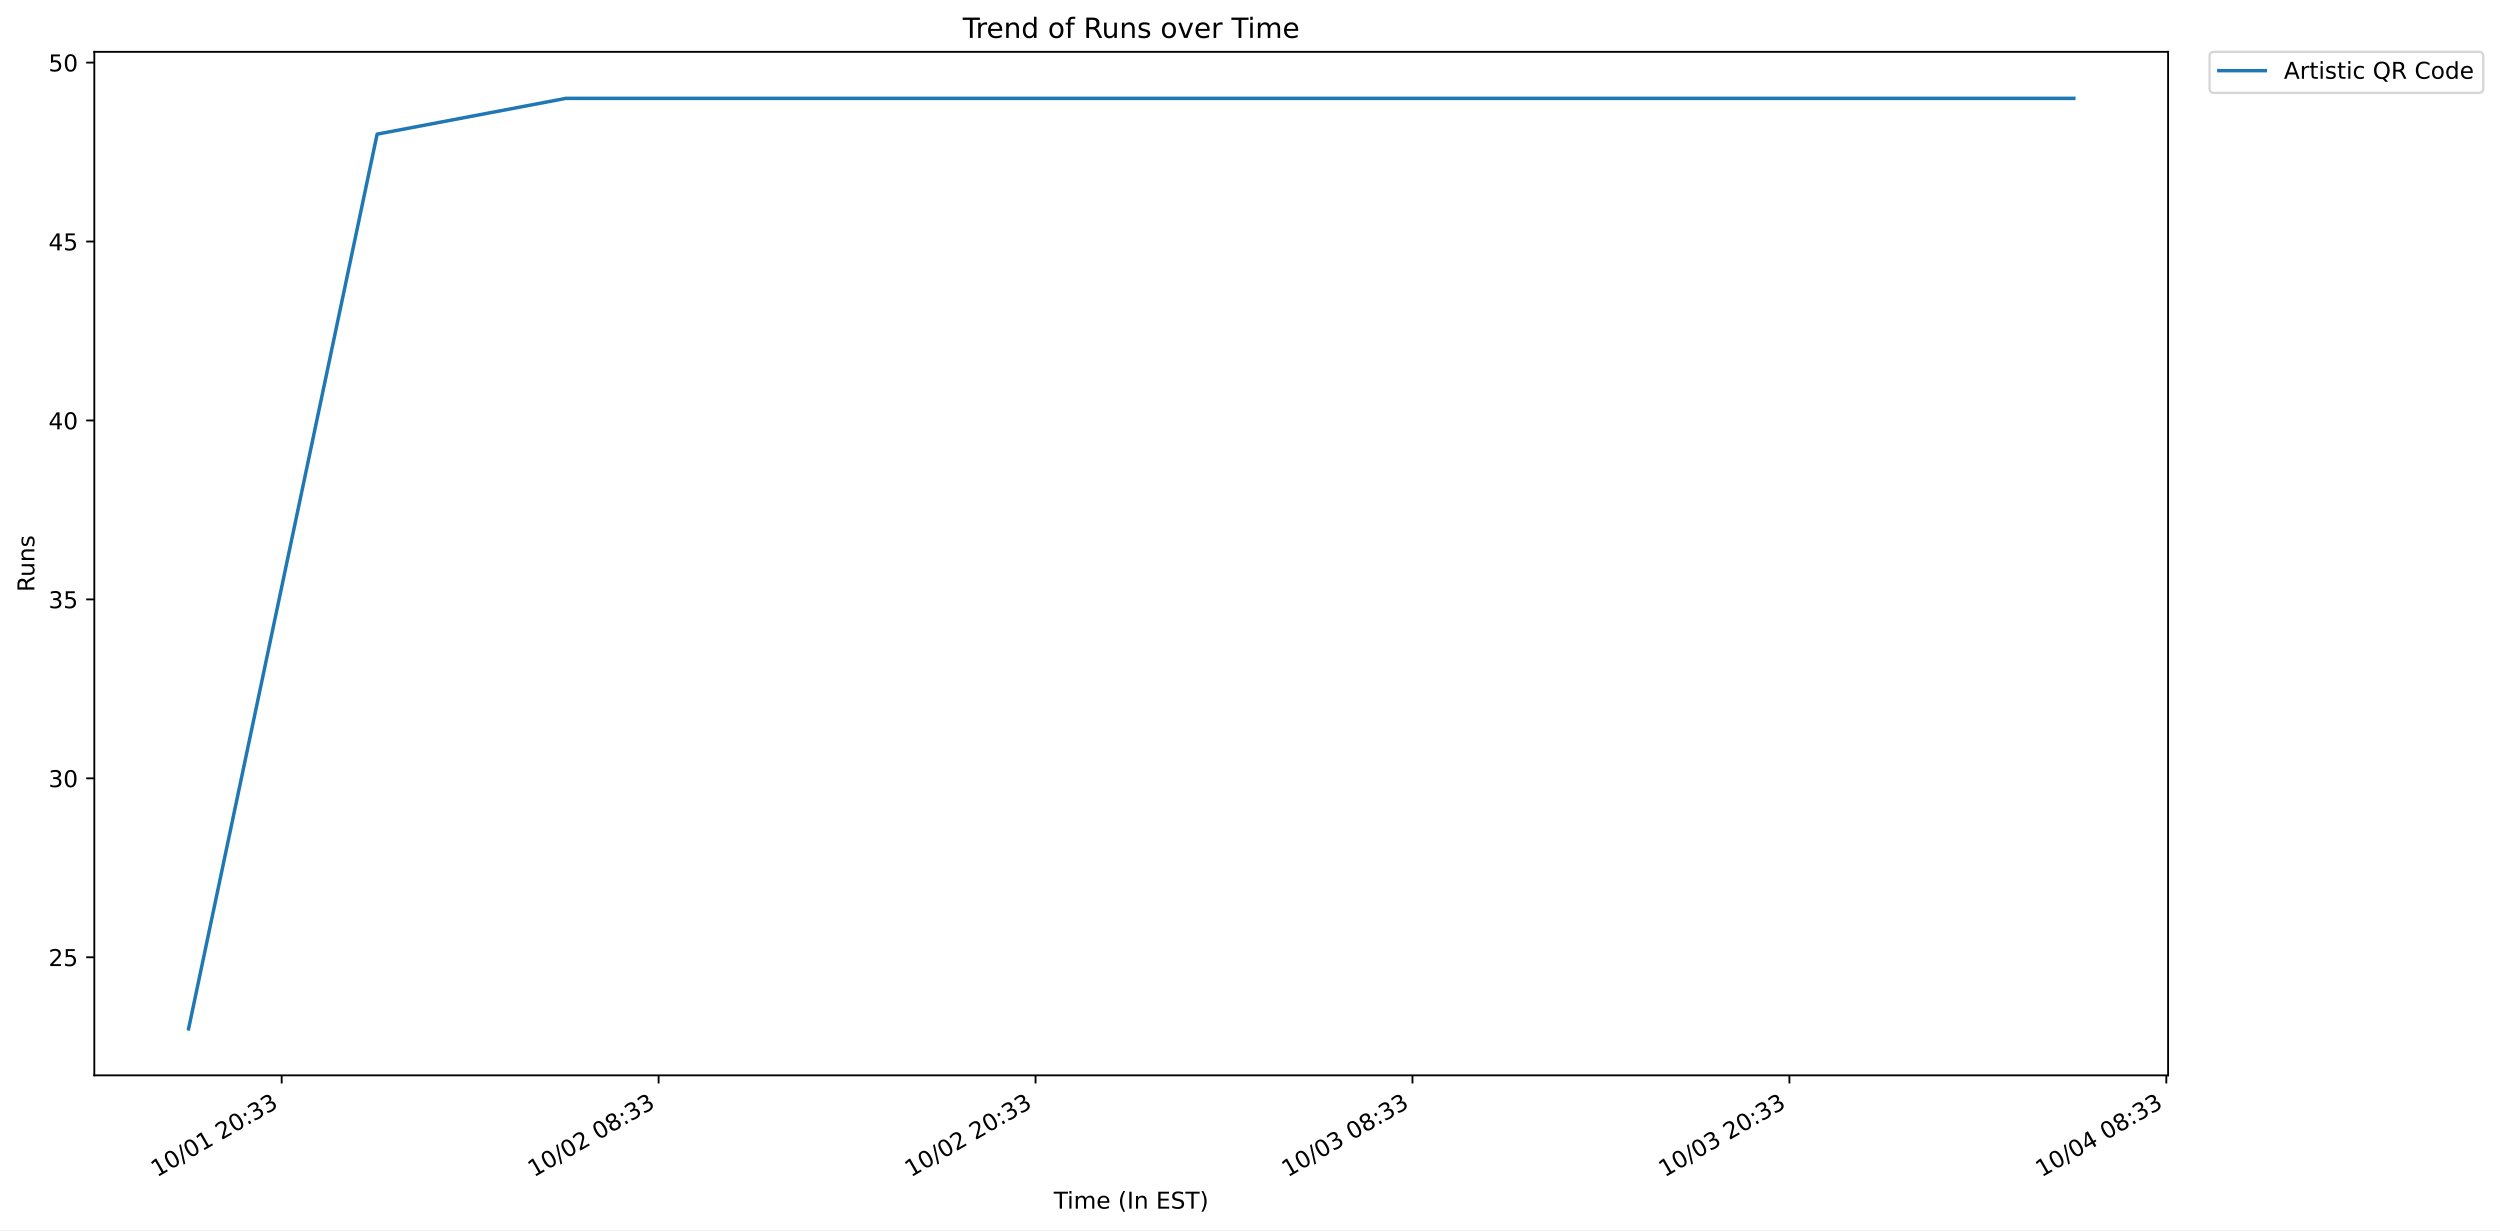
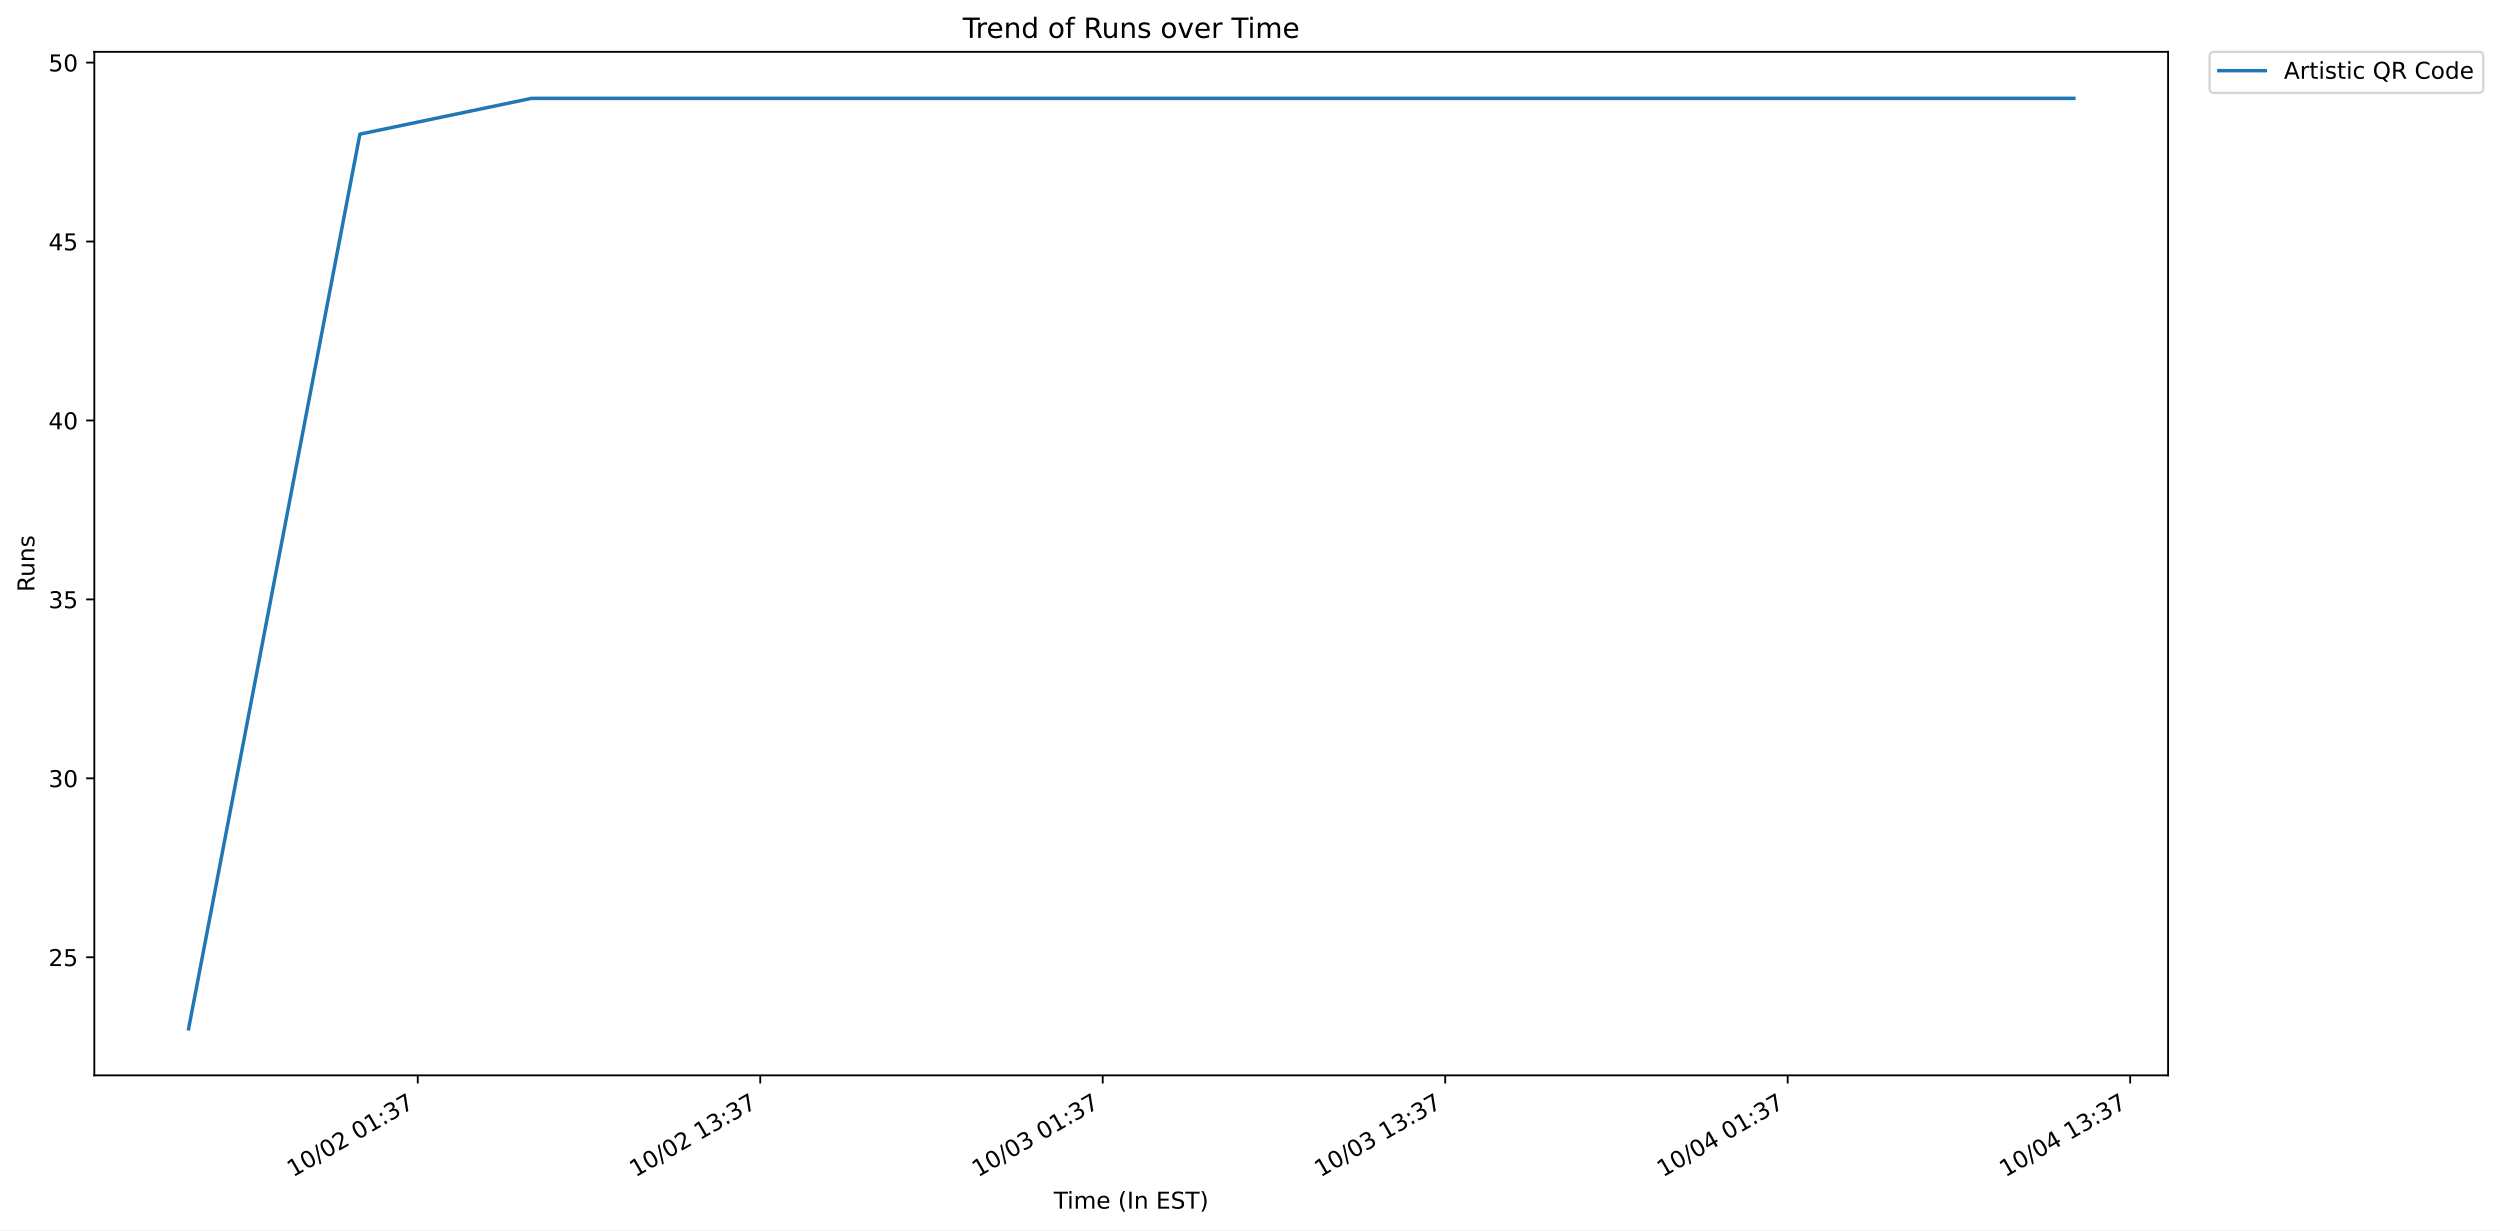
<svg xmlns="http://www.w3.org/2000/svg" xmlns:xlink="http://www.w3.org/1999/xlink" width="1076.295pt" height="529.626pt" viewBox="0 0 1076.295 529.626" version="1.1">
  <defs>
    <style type="text/css">*{stroke-linejoin: round; stroke-linecap: butt}</style>
  </defs>
  <g id="figure_1">
    <g id="patch_1">
      <path d="M 0 529.626  L 1076.295 529.626  L 1076.295 0  L 0 0  z " style="fill: #ffffff" />
    </g>
    <g id="axes_1">
      <g id="patch_2">
        <path d="M 40.603 462.958  L 933.403 462.958  L 933.403 22.318  L 40.603 22.318  z " style="fill: #ffffff" />
      </g>
      <g id="matplotlib.axis_1">
        <g id="xtick_1">
          <g id="line2d_1">
            <defs>
-               <path id="m2a788f9faf" d="M 0 0  L 0 3.5  " style="stroke: #000000; stroke-width: 0.8" />
-             </defs>
-             <g>
-               <use xlink:href="#m2a788f9faf" x="121.267" y="462.958" style="stroke: #000000; stroke-width: 0.8" />
+               <path id="mbdf2532a42" d="M 0 0  L 0 3.5  " style="stroke: #000000; stroke-width: 0.8" />
+             </defs>
+             <g>
+               <use xlink:href="#mbdf2532a42" x="179.858" y="462.958" style="stroke: #000000; stroke-width: 0.8" />
            </g>
          </g>
          <g id="text_1">
-             <g transform="translate(67.55954 506.9464) rotate(-30) scale(0.1 -0.1)">
+             <g transform="translate(126.1502 506.9464) rotate(-30) scale(0.1 -0.1)">
              <defs>
                <path id="DejaVuSans-31" d="M 794 531  L 1825 531  L 1825 4091  L 703 3866  L 703 4441  L 1819 4666  L 2450 4666  L 2450 531  L 3481 531  L 3481 0  L 794 0  L 794 531  z " transform="scale(0.015625)" />
                <path id="DejaVuSans-30" d="M 2034 4250  Q 1547 4250 1301 3770  Q 1056 3291 1056 2328  Q 1056 1369 1301 889  Q 1547 409 2034 409  Q 2525 409 2770 889  Q 3016 1369 3016 2328  Q 3016 3291 2770 3770  Q 2525 4250 2034 4250  z M 2034 4750  Q 2819 4750 3233 4129  Q 3647 3509 3647 2328  Q 3647 1150 3233 529  Q 2819 -91 2034 -91  Q 1250 -91 836 529  Q 422 1150 422 2328  Q 422 3509 836 4129  Q 1250 4750 2034 4750  z " transform="scale(0.015625)" />
                <path id="DejaVuSans-2f" d="M 1625 4666  L 2156 4666  L 531 -594  L 0 -594  L 1625 4666  z " transform="scale(0.015625)" />
+                 <path id="DejaVuSans-32" d="M 1228 531  L 3431 531  L 3431 0  L 469 0  L 469 531  Q 828 903 1448 1529  Q 2069 2156 2228 2338  Q 2531 2678 2651 2914  Q 2772 3150 2772 3378  Q 2772 3750 2511 3984  Q 2250 4219 1831 4219  Q 1534 4219 1204 4116  Q 875 4013 500 3803  L 500 4441  Q 881 4594 1212 4672  Q 1544 4750 1819 4750  Q 2544 4750 2975 4387  Q 3406 4025 3406 3419  Q 3406 3131 3298 2873  Q 3191 2616 2906 2266  Q 2828 2175 2409 1742  Q 1991 1309 1228 531  z " transform="scale(0.015625)" />
                <path id="DejaVuSans-20" transform="scale(0.015625)" />
-                 <path id="DejaVuSans-32" d="M 1228 531  L 3431 531  L 3431 0  L 469 0  L 469 531  Q 828 903 1448 1529  Q 2069 2156 2228 2338  Q 2531 2678 2651 2914  Q 2772 3150 2772 3378  Q 2772 3750 2511 3984  Q 2250 4219 1831 4219  Q 1534 4219 1204 4116  Q 875 4013 500 3803  L 500 4441  Q 881 4594 1212 4672  Q 1544 4750 1819 4750  Q 2544 4750 2975 4387  Q 3406 4025 3406 3419  Q 3406 3131 3298 2873  Q 3191 2616 2906 2266  Q 2828 2175 2409 1742  Q 1991 1309 1228 531  z " transform="scale(0.015625)" />
                <path id="DejaVuSans-3a" d="M 750 794  L 1409 794  L 1409 0  L 750 0  L 750 794  z M 750 3309  L 1409 3309  L 1409 2516  L 750 2516  L 750 3309  z " transform="scale(0.015625)" />
                <path id="DejaVuSans-33" d="M 2597 2516  Q 3050 2419 3304 2112  Q 3559 1806 3559 1356  Q 3559 666 3084 287  Q 2609 -91 1734 -91  Q 1441 -91 1130 -33  Q 819 25 488 141  L 488 750  Q 750 597 1062 519  Q 1375 441 1716 441  Q 2309 441 2620 675  Q 2931 909 2931 1356  Q 2931 1769 2642 2001  Q 2353 2234 1838 2234  L 1294 2234  L 1294 2753  L 1863 2753  Q 2328 2753 2575 2939  Q 2822 3125 2822 3475  Q 2822 3834 2567 4026  Q 2313 4219 1838 4219  Q 1578 4219 1281 4162  Q 984 4106 628 3988  L 628 4550  Q 988 4650 1302 4700  Q 1616 4750 1894 4750  Q 2613 4750 3031 4423  Q 3450 4097 3450 3541  Q 3450 3153 3228 2886  Q 3006 2619 2597 2516  z " transform="scale(0.015625)" />
+                 <path id="DejaVuSans-37" d="M 525 4666  L 3525 4666  L 3525 4397  L 1831 0  L 1172 0  L 2766 4134  L 525 4134  L 525 4666  z " transform="scale(0.015625)" />
              </defs>
              <use xlink:href="#DejaVuSans-31" />
              <use xlink:href="#DejaVuSans-30" x="63.623" />
              <use xlink:href="#DejaVuSans-2f" x="127.246" />
              <use xlink:href="#DejaVuSans-30" x="160.938" />
-               <use xlink:href="#DejaVuSans-31" x="224.561" />
-               <use xlink:href="#DejaVuSans-20" x="288.184" />
-               <use xlink:href="#DejaVuSans-32" x="319.971" />
-               <use xlink:href="#DejaVuSans-30" x="383.594" />
-               <use xlink:href="#DejaVuSans-3a" x="447.217" />
-               <use xlink:href="#DejaVuSans-33" x="480.908" />
-               <use xlink:href="#DejaVuSans-33" x="544.531" />
+               <use xlink:href="#DejaVuSans-32" x="224.561" />
+               <use xlink:href="#DejaVuSans-20" x="288.184" />
+               <use xlink:href="#DejaVuSans-30" x="319.971" />
+               <use xlink:href="#DejaVuSans-31" x="383.594" />
+               <use xlink:href="#DejaVuSans-3a" x="447.217" />
+               <use xlink:href="#DejaVuSans-33" x="480.908" />
+               <use xlink:href="#DejaVuSans-37" x="544.531" />
            </g>
          </g>
        </g>
        <g id="xtick_2">
          <g id="line2d_2">
            <g>
-               <use xlink:href="#m2a788f9faf" x="283.543" y="462.958" style="stroke: #000000; stroke-width: 0.8" />
+               <use xlink:href="#mbdf2532a42" x="327.302" y="462.958" style="stroke: #000000; stroke-width: 0.8" />
            </g>
          </g>
          <g id="text_2">
-             <g transform="translate(229.8348 506.9464) rotate(-30) scale(0.1 -0.1)">
-               <defs>
-                 <path id="DejaVuSans-38" d="M 2034 2216  Q 1584 2216 1326 1975  Q 1069 1734 1069 1313  Q 1069 891 1326 650  Q 1584 409 2034 409  Q 2484 409 2743 651  Q 3003 894 3003 1313  Q 3003 1734 2745 1975  Q 2488 2216 2034 2216  z M 1403 2484  Q 997 2584 770 2862  Q 544 3141 544 3541  Q 544 4100 942 4425  Q 1341 4750 2034 4750  Q 2731 4750 3128 4425  Q 3525 4100 3525 3541  Q 3525 3141 3298 2862  Q 3072 2584 2669 2484  Q 3125 2378 3379 2068  Q 3634 1759 3634 1313  Q 3634 634 3220 271  Q 2806 -91 2034 -91  Q 1263 -91 848 271  Q 434 634 434 1313  Q 434 1759 690 2068  Q 947 2378 1403 2484  z M 1172 3481  Q 1172 3119 1398 2916  Q 1625 2713 2034 2713  Q 2441 2713 2670 2916  Q 2900 3119 2900 3481  Q 2900 3844 2670 4047  Q 2441 4250 2034 4250  Q 1625 4250 1398 4047  Q 1172 3844 1172 3481  z " transform="scale(0.015625)" />
-               </defs>
+             <g transform="translate(273.5939 506.9464) rotate(-30) scale(0.1 -0.1)">
              <use xlink:href="#DejaVuSans-31" />
              <use xlink:href="#DejaVuSans-30" x="63.623" />
              <use xlink:href="#DejaVuSans-2f" x="127.246" />
              <use xlink:href="#DejaVuSans-30" x="160.938" />
              <use xlink:href="#DejaVuSans-32" x="224.561" />
              <use xlink:href="#DejaVuSans-20" x="288.184" />
-               <use xlink:href="#DejaVuSans-30" x="319.971" />
-               <use xlink:href="#DejaVuSans-38" x="383.594" />
-               <use xlink:href="#DejaVuSans-3a" x="447.217" />
-               <use xlink:href="#DejaVuSans-33" x="480.908" />
-               <use xlink:href="#DejaVuSans-33" x="544.531" />
+               <use xlink:href="#DejaVuSans-31" x="319.971" />
+               <use xlink:href="#DejaVuSans-33" x="383.594" />
+               <use xlink:href="#DejaVuSans-3a" x="447.217" />
+               <use xlink:href="#DejaVuSans-33" x="480.908" />
+               <use xlink:href="#DejaVuSans-37" x="544.531" />
            </g>
          </g>
        </g>
        <g id="xtick_3">
          <g id="line2d_3">
            <g>
-               <use xlink:href="#m2a788f9faf" x="445.818" y="462.958" style="stroke: #000000; stroke-width: 0.8" />
+               <use xlink:href="#mbdf2532a42" x="474.745" y="462.958" style="stroke: #000000; stroke-width: 0.8" />
            </g>
          </g>
          <g id="text_3">
-             <g transform="translate(392.1101 506.9464) rotate(-30) scale(0.1 -0.1)">
-               <use xlink:href="#DejaVuSans-31" />
-               <use xlink:href="#DejaVuSans-30" x="63.623" />
-               <use xlink:href="#DejaVuSans-2f" x="127.246" />
-               <use xlink:href="#DejaVuSans-30" x="160.938" />
-               <use xlink:href="#DejaVuSans-32" x="224.561" />
-               <use xlink:href="#DejaVuSans-20" x="288.184" />
-               <use xlink:href="#DejaVuSans-32" x="319.971" />
-               <use xlink:href="#DejaVuSans-30" x="383.594" />
-               <use xlink:href="#DejaVuSans-3a" x="447.217" />
-               <use xlink:href="#DejaVuSans-33" x="480.908" />
-               <use xlink:href="#DejaVuSans-33" x="544.531" />
+             <g transform="translate(421.0377 506.9464) rotate(-30) scale(0.1 -0.1)">
+               <use xlink:href="#DejaVuSans-31" />
+               <use xlink:href="#DejaVuSans-30" x="63.623" />
+               <use xlink:href="#DejaVuSans-2f" x="127.246" />
+               <use xlink:href="#DejaVuSans-30" x="160.938" />
+               <use xlink:href="#DejaVuSans-33" x="224.561" />
+               <use xlink:href="#DejaVuSans-20" x="288.184" />
+               <use xlink:href="#DejaVuSans-30" x="319.971" />
+               <use xlink:href="#DejaVuSans-31" x="383.594" />
+               <use xlink:href="#DejaVuSans-3a" x="447.217" />
+               <use xlink:href="#DejaVuSans-33" x="480.908" />
+               <use xlink:href="#DejaVuSans-37" x="544.531" />
            </g>
          </g>
        </g>
        <g id="xtick_4">
          <g id="line2d_4">
            <g>
-               <use xlink:href="#m2a788f9faf" x="608.093" y="462.958" style="stroke: #000000; stroke-width: 0.8" />
+               <use xlink:href="#mbdf2532a42" x="622.189" y="462.958" style="stroke: #000000; stroke-width: 0.8" />
            </g>
          </g>
          <g id="text_4">
-             <g transform="translate(554.3854 506.9464) rotate(-30) scale(0.1 -0.1)">
+             <g transform="translate(568.4815 506.9464) rotate(-30) scale(0.1 -0.1)">
              <use xlink:href="#DejaVuSans-31" />
              <use xlink:href="#DejaVuSans-30" x="63.623" />
              <use xlink:href="#DejaVuSans-2f" x="127.246" />
              <use xlink:href="#DejaVuSans-30" x="160.938" />
              <use xlink:href="#DejaVuSans-33" x="224.561" />
              <use xlink:href="#DejaVuSans-20" x="288.184" />
-               <use xlink:href="#DejaVuSans-30" x="319.971" />
-               <use xlink:href="#DejaVuSans-38" x="383.594" />
-               <use xlink:href="#DejaVuSans-3a" x="447.217" />
-               <use xlink:href="#DejaVuSans-33" x="480.908" />
-               <use xlink:href="#DejaVuSans-33" x="544.531" />
+               <use xlink:href="#DejaVuSans-31" x="319.971" />
+               <use xlink:href="#DejaVuSans-33" x="383.594" />
+               <use xlink:href="#DejaVuSans-3a" x="447.217" />
+               <use xlink:href="#DejaVuSans-33" x="480.908" />
+               <use xlink:href="#DejaVuSans-37" x="544.531" />
            </g>
          </g>
        </g>
        <g id="xtick_5">
          <g id="line2d_5">
            <g>
-               <use xlink:href="#m2a788f9faf" x="770.368" y="462.958" style="stroke: #000000; stroke-width: 0.8" />
+               <use xlink:href="#mbdf2532a42" x="769.633" y="462.958" style="stroke: #000000; stroke-width: 0.8" />
            </g>
          </g>
          <g id="text_5">
-             <g transform="translate(716.6607 506.9464) rotate(-30) scale(0.1 -0.1)">
-               <use xlink:href="#DejaVuSans-31" />
-               <use xlink:href="#DejaVuSans-30" x="63.623" />
-               <use xlink:href="#DejaVuSans-2f" x="127.246" />
-               <use xlink:href="#DejaVuSans-30" x="160.938" />
-               <use xlink:href="#DejaVuSans-33" x="224.561" />
-               <use xlink:href="#DejaVuSans-20" x="288.184" />
-               <use xlink:href="#DejaVuSans-32" x="319.971" />
-               <use xlink:href="#DejaVuSans-30" x="383.594" />
-               <use xlink:href="#DejaVuSans-3a" x="447.217" />
-               <use xlink:href="#DejaVuSans-33" x="480.908" />
-               <use xlink:href="#DejaVuSans-33" x="544.531" />
-             </g>
-           </g>
-         </g>
-         <g id="xtick_6">
-           <g id="line2d_6">
-             <g>
-               <use xlink:href="#m2a788f9faf" x="932.644" y="462.958" style="stroke: #000000; stroke-width: 0.8" />
-             </g>
-           </g>
-           <g id="text_6">
-             <g transform="translate(878.936 506.9464) rotate(-30) scale(0.1 -0.1)">
+             <g transform="translate(715.9252 506.9464) rotate(-30) scale(0.1 -0.1)">
              <defs>
                <path id="DejaVuSans-34" d="M 2419 4116  L 825 1625  L 2419 1625  L 2419 4116  z M 2253 4666  L 3047 4666  L 3047 1625  L 3713 1625  L 3713 1100  L 3047 1100  L 3047 0  L 2419 0  L 2419 1100  L 313 1100  L 313 1709  L 2253 4666  z " transform="scale(0.015625)" />
              </defs>
              <use xlink:href="#DejaVuSans-31" />
              <use xlink:href="#DejaVuSans-30" x="63.623" />
              <use xlink:href="#DejaVuSans-2f" x="127.246" />
              <use xlink:href="#DejaVuSans-30" x="160.938" />
              <use xlink:href="#DejaVuSans-34" x="224.561" />
              <use xlink:href="#DejaVuSans-20" x="288.184" />
              <use xlink:href="#DejaVuSans-30" x="319.971" />
-               <use xlink:href="#DejaVuSans-38" x="383.594" />
-               <use xlink:href="#DejaVuSans-3a" x="447.217" />
-               <use xlink:href="#DejaVuSans-33" x="480.908" />
-               <use xlink:href="#DejaVuSans-33" x="544.531" />
+               <use xlink:href="#DejaVuSans-31" x="383.594" />
+               <use xlink:href="#DejaVuSans-3a" x="447.217" />
+               <use xlink:href="#DejaVuSans-33" x="480.908" />
+               <use xlink:href="#DejaVuSans-37" x="544.531" />
+             </g>
+           </g>
+         </g>
+         <g id="xtick_6">
+           <g id="line2d_6">
+             <g>
+               <use xlink:href="#mbdf2532a42" x="917.077" y="462.958" style="stroke: #000000; stroke-width: 0.8" />
+             </g>
+           </g>
+           <g id="text_6">
+             <g transform="translate(863.369 506.9464) rotate(-30) scale(0.1 -0.1)">
+               <use xlink:href="#DejaVuSans-31" />
+               <use xlink:href="#DejaVuSans-30" x="63.623" />
+               <use xlink:href="#DejaVuSans-2f" x="127.246" />
+               <use xlink:href="#DejaVuSans-30" x="160.938" />
+               <use xlink:href="#DejaVuSans-34" x="224.561" />
+               <use xlink:href="#DejaVuSans-20" x="288.184" />
+               <use xlink:href="#DejaVuSans-31" x="319.971" />
+               <use xlink:href="#DejaVuSans-33" x="383.594" />
+               <use xlink:href="#DejaVuSans-3a" x="447.217" />
+               <use xlink:href="#DejaVuSans-33" x="480.908" />
+               <use xlink:href="#DejaVuSans-37" x="544.531" />
            </g>
          </g>
        </g>
        <g id="text_7">
          <g transform="translate(453.6586 520.3459) scale(0.1 -0.1)">
            <defs>
              <path id="DejaVuSans-54" d="M -19 4666  L 3928 4666  L 3928 4134  L 2272 4134  L 2272 0  L 1638 0  L 1638 4134  L -19 4134  L -19 4666  z " transform="scale(0.015625)" />
              <path id="DejaVuSans-69" d="M 603 3500  L 1178 3500  L 1178 0  L 603 0  L 603 3500  z M 603 4863  L 1178 4863  L 1178 4134  L 603 4134  L 603 4863  z " transform="scale(0.015625)" />
              <path id="DejaVuSans-6d" d="M 3328 2828  Q 3544 3216 3844 3400  Q 4144 3584 4550 3584  Q 5097 3584 5394 3201  Q 5691 2819 5691 2113  L 5691 0  L 5113 0  L 5113 2094  Q 5113 2597 4934 2840  Q 4756 3084 4391 3084  Q 3944 3084 3684 2787  Q 3425 2491 3425 1978  L 3425 0  L 2847 0  L 2847 2094  Q 2847 2600 2669 2842  Q 2491 3084 2119 3084  Q 1678 3084 1418 2786  Q 1159 2488 1159 1978  L 1159 0  L 581 0  L 581 3500  L 1159 3500  L 1159 2956  Q 1356 3278 1631 3431  Q 1906 3584 2284 3584  Q 2666 3584 2933 3390  Q 3200 3197 3328 2828  z " transform="scale(0.015625)" />
              <path id="DejaVuSans-65" d="M 3597 1894  L 3597 1613  L 953 1613  Q 991 1019 1311 708  Q 1631 397 2203 397  Q 2534 397 2845 478  Q 3156 559 3463 722  L 3463 178  Q 3153 47 2828 -22  Q 2503 -91 2169 -91  Q 1331 -91 842 396  Q 353 884 353 1716  Q 353 2575 817 3079  Q 1281 3584 2069 3584  Q 2775 3584 3186 3129  Q 3597 2675 3597 1894  z M 3022 2063  Q 3016 2534 2758 2815  Q 2500 3097 2075 3097  Q 1594 3097 1305 2825  Q 1016 2553 972 2059  L 3022 2063  z " transform="scale(0.015625)" />
              <path id="DejaVuSans-28" d="M 1984 4856  Q 1566 4138 1362 3434  Q 1159 2731 1159 2009  Q 1159 1288 1364 580  Q 1569 -128 1984 -844  L 1484 -844  Q 1016 -109 783 600  Q 550 1309 550 2009  Q 550 2706 781 3412  Q 1013 4119 1484 4856  L 1984 4856  z " transform="scale(0.015625)" />
              <path id="DejaVuSans-49" d="M 628 4666  L 1259 4666  L 1259 0  L 628 0  L 628 4666  z " transform="scale(0.015625)" />
              <path id="DejaVuSans-6e" d="M 3513 2113  L 3513 0  L 2938 0  L 2938 2094  Q 2938 2591 2744 2837  Q 2550 3084 2163 3084  Q 1697 3084 1428 2787  Q 1159 2491 1159 1978  L 1159 0  L 581 0  L 581 3500  L 1159 3500  L 1159 2956  Q 1366 3272 1645 3428  Q 1925 3584 2291 3584  Q 2894 3584 3203 3211  Q 3513 2838 3513 2113  z " transform="scale(0.015625)" />
              <path id="DejaVuSans-45" d="M 628 4666  L 3578 4666  L 3578 4134  L 1259 4134  L 1259 2753  L 3481 2753  L 3481 2222  L 1259 2222  L 1259 531  L 3634 531  L 3634 0  L 628 0  L 628 4666  z " transform="scale(0.015625)" />
              <path id="DejaVuSans-53" d="M 3425 4513  L 3425 3897  Q 3066 4069 2747 4153  Q 2428 4238 2131 4238  Q 1616 4238 1336 4038  Q 1056 3838 1056 3469  Q 1056 3159 1242 3001  Q 1428 2844 1947 2747  L 2328 2669  Q 3034 2534 3370 2195  Q 3706 1856 3706 1288  Q 3706 609 3251 259  Q 2797 -91 1919 -91  Q 1588 -91 1214 -16  Q 841 59 441 206  L 441 856  Q 825 641 1194 531  Q 1563 422 1919 422  Q 2459 422 2753 634  Q 3047 847 3047 1241  Q 3047 1584 2836 1778  Q 2625 1972 2144 2069  L 1759 2144  Q 1053 2284 737 2584  Q 422 2884 422 3419  Q 422 4038 858 4394  Q 1294 4750 2059 4750  Q 2388 4750 2728 4690  Q 3069 4631 3425 4513  z " transform="scale(0.015625)" />
              <path id="DejaVuSans-29" d="M 513 4856  L 1013 4856  Q 1481 4119 1714 3412  Q 1947 2706 1947 2009  Q 1947 1309 1714 600  Q 1481 -109 1013 -844  L 513 -844  Q 928 -128 1133 580  Q 1338 1288 1338 2009  Q 1338 2731 1133 3434  Q 928 4138 513 4856  z " transform="scale(0.015625)" />
            </defs>
            <use xlink:href="#DejaVuSans-54" />
            <use xlink:href="#DejaVuSans-69" x="57.959" />
            <use xlink:href="#DejaVuSans-6d" x="85.742" />
            <use xlink:href="#DejaVuSans-65" x="183.154" />
            <use xlink:href="#DejaVuSans-20" x="244.678" />
            <use xlink:href="#DejaVuSans-28" x="276.465" />
            <use xlink:href="#DejaVuSans-49" x="315.479" />
            <use xlink:href="#DejaVuSans-6e" x="344.971" />
            <use xlink:href="#DejaVuSans-20" x="408.35" />
            <use xlink:href="#DejaVuSans-45" x="440.137" />
            <use xlink:href="#DejaVuSans-53" x="503.32" />
            <use xlink:href="#DejaVuSans-54" x="566.797" />
            <use xlink:href="#DejaVuSans-29" x="627.881" />
          </g>
        </g>
      </g>
      <g id="matplotlib.axis_2">
        <g id="ytick_1">
          <g id="line2d_7">
            <defs>
-               <path id="m236c17469f" d="M 0 0  L -3.5 0  " style="stroke: #000000; stroke-width: 0.8" />
-             </defs>
-             <g>
-               <use xlink:href="#m236c17469f" x="40.603" y="412.115" style="stroke: #000000; stroke-width: 0.8" />
+               <path id="m98ae5f3cf9" d="M 0 0  L -3.5 0  " style="stroke: #000000; stroke-width: 0.8" />
+             </defs>
+             <g>
+               <use xlink:href="#m98ae5f3cf9" x="40.603" y="412.115" style="stroke: #000000; stroke-width: 0.8" />
            </g>
          </g>
          <g id="text_8">
            <g transform="translate(20.87813 415.9143) scale(0.1 -0.1)">
              <defs>
                <path id="DejaVuSans-35" d="M 691 4666  L 3169 4666  L 3169 4134  L 1269 4134  L 1269 2991  Q 1406 3038 1543 3061  Q 1681 3084 1819 3084  Q 2600 3084 3056 2656  Q 3513 2228 3513 1497  Q 3513 744 3044 326  Q 2575 -91 1722 -91  Q 1428 -91 1123 -41  Q 819 9 494 109  L 494 744  Q 775 591 1075 516  Q 1375 441 1709 441  Q 2250 441 2565 725  Q 2881 1009 2881 1497  Q 2881 1984 2565 2268  Q 2250 2553 1709 2553  Q 1456 2553 1204 2497  Q 953 2441 691 2322  L 691 4666  z " transform="scale(0.015625)" />
              </defs>
              <use xlink:href="#DejaVuSans-32" />
              <use xlink:href="#DejaVuSans-35" x="63.623" />
            </g>
          </g>
        </g>
        <g id="ytick_2">
          <g id="line2d_8">
            <g>
-               <use xlink:href="#m236c17469f" x="40.603" y="335.08" style="stroke: #000000; stroke-width: 0.8" />
+               <use xlink:href="#m98ae5f3cf9" x="40.603" y="335.08" style="stroke: #000000; stroke-width: 0.8" />
            </g>
          </g>
          <g id="text_9">
            <g transform="translate(20.87813 338.8793) scale(0.1 -0.1)">
              <use xlink:href="#DejaVuSans-33" />
              <use xlink:href="#DejaVuSans-30" x="63.623" />
            </g>
          </g>
        </g>
        <g id="ytick_3">
          <g id="line2d_9">
            <g>
-               <use xlink:href="#m236c17469f" x="40.603" y="258.045" style="stroke: #000000; stroke-width: 0.8" />
+               <use xlink:href="#m98ae5f3cf9" x="40.603" y="258.045" style="stroke: #000000; stroke-width: 0.8" />
            </g>
          </g>
          <g id="text_10">
            <g transform="translate(20.87813 261.8443) scale(0.1 -0.1)">
              <use xlink:href="#DejaVuSans-33" />
              <use xlink:href="#DejaVuSans-35" x="63.623" />
            </g>
          </g>
        </g>
        <g id="ytick_4">
          <g id="line2d_10">
            <g>
-               <use xlink:href="#m236c17469f" x="40.603" y="181.01" style="stroke: #000000; stroke-width: 0.8" />
+               <use xlink:href="#m98ae5f3cf9" x="40.603" y="181.01" style="stroke: #000000; stroke-width: 0.8" />
            </g>
          </g>
          <g id="text_11">
            <g transform="translate(20.87813 184.8094) scale(0.1 -0.1)">
              <use xlink:href="#DejaVuSans-34" />
              <use xlink:href="#DejaVuSans-30" x="63.623" />
            </g>
          </g>
        </g>
        <g id="ytick_5">
          <g id="line2d_11">
            <g>
-               <use xlink:href="#m236c17469f" x="40.603" y="103.975" style="stroke: #000000; stroke-width: 0.8" />
+               <use xlink:href="#m98ae5f3cf9" x="40.603" y="103.975" style="stroke: #000000; stroke-width: 0.8" />
            </g>
          </g>
          <g id="text_12">
            <g transform="translate(20.87813 107.7744) scale(0.1 -0.1)">
              <use xlink:href="#DejaVuSans-34" />
              <use xlink:href="#DejaVuSans-35" x="63.623" />
            </g>
          </g>
        </g>
        <g id="ytick_6">
          <g id="line2d_12">
            <g>
-               <use xlink:href="#m236c17469f" x="40.603" y="26.94" style="stroke: #000000; stroke-width: 0.8" />
+               <use xlink:href="#m98ae5f3cf9" x="40.603" y="26.94" style="stroke: #000000; stroke-width: 0.8" />
            </g>
          </g>
          <g id="text_13">
            <g transform="translate(20.87813 30.73944) scale(0.1 -0.1)">
              <use xlink:href="#DejaVuSans-35" />
              <use xlink:href="#DejaVuSans-30" x="63.623" />
            </g>
          </g>
        </g>
        <g id="text_14">
          <g transform="translate(14.79844 254.8295) rotate(-90) scale(0.1 -0.1)">
            <defs>
              <path id="DejaVuSans-52" d="M 2841 2188  Q 3044 2119 3236 1894  Q 3428 1669 3622 1275  L 4263 0  L 3584 0  L 2988 1197  Q 2756 1666 2539 1819  Q 2322 1972 1947 1972  L 1259 1972  L 1259 0  L 628 0  L 628 4666  L 2053 4666  Q 2853 4666 3247 4331  Q 3641 3997 3641 3322  Q 3641 2881 3436 2590  Q 3231 2300 2841 2188  z M 1259 4147  L 1259 2491  L 2053 2491  Q 2509 2491 2742 2702  Q 2975 2913 2975 3322  Q 2975 3731 2742 3939  Q 2509 4147 2053 4147  L 1259 4147  z " transform="scale(0.015625)" />
              <path id="DejaVuSans-75" d="M 544 1381  L 544 3500  L 1119 3500  L 1119 1403  Q 1119 906 1312 657  Q 1506 409 1894 409  Q 2359 409 2629 706  Q 2900 1003 2900 1516  L 2900 3500  L 3475 3500  L 3475 0  L 2900 0  L 2900 538  Q 2691 219 2414 64  Q 2138 -91 1772 -91  Q 1169 -91 856 284  Q 544 659 544 1381  z M 1991 3584  L 1991 3584  z " transform="scale(0.015625)" />
              <path id="DejaVuSans-73" d="M 2834 3397  L 2834 2853  Q 2591 2978 2328 3040  Q 2066 3103 1784 3103  Q 1356 3103 1142 2972  Q 928 2841 928 2578  Q 928 2378 1081 2264  Q 1234 2150 1697 2047  L 1894 2003  Q 2506 1872 2764 1633  Q 3022 1394 3022 966  Q 3022 478 2636 193  Q 2250 -91 1575 -91  Q 1294 -91 989 -36  Q 684 19 347 128  L 347 722  Q 666 556 975 473  Q 1284 391 1588 391  Q 1994 391 2212 530  Q 2431 669 2431 922  Q 2431 1156 2273 1281  Q 2116 1406 1581 1522  L 1381 1569  Q 847 1681 609 1914  Q 372 2147 372 2553  Q 372 3047 722 3315  Q 1072 3584 1716 3584  Q 2034 3584 2315 3537  Q 2597 3491 2834 3397  z " transform="scale(0.015625)" />
            </defs>
            <use xlink:href="#DejaVuSans-52" />
            <use xlink:href="#DejaVuSans-75" x="64.982" />
            <use xlink:href="#DejaVuSans-6e" x="128.361" />
            <use xlink:href="#DejaVuSans-73" x="191.74" />
          </g>
        </g>
      </g>
      <g id="line2d_13">
-         <path d="M 81.185 442.929  L 162.362 57.754  L 243.613 42.347  L 325.25 42.347  L 405.767 42.347  L 486.92 42.347  L 568.216 42.347  L 650.033 42.347  L 730.238 42.347  L 811.46 42.347  L 892.821 42.347  " clip-path="url(#p4ddfe152e3)" style="fill: none; stroke: #1f77b4; stroke-width: 1.5; stroke-linecap: square" />
+         <path d="M 81.185 442.929  L 154.942 57.754  L 228.768 42.347  L 302.943 42.347  L 376.101 42.347  L 449.837 42.347  L 523.702 42.347  L 598.042 42.347  L 670.916 42.347  L 744.715 42.347  L 818.64 42.347  L 892.821 42.347  " clip-path="url(#pee140ea43a)" style="fill: none; stroke: #1f77b4; stroke-width: 1.5; stroke-linecap: square" />
      </g>
      <g id="patch_3">
        <path d="M 40.603 462.958  L 40.603 22.318  " style="fill: none; stroke: #000000; stroke-width: 0.8; stroke-linejoin: miter; stroke-linecap: square" />
      </g>
      <g id="patch_4">
        <path d="M 933.403 462.958  L 933.403 22.318  " style="fill: none; stroke: #000000; stroke-width: 0.8; stroke-linejoin: miter; stroke-linecap: square" />
      </g>
      <g id="patch_5">
        <path d="M 40.603 462.958  L 933.403 462.958  " style="fill: none; stroke: #000000; stroke-width: 0.8; stroke-linejoin: miter; stroke-linecap: square" />
      </g>
      <g id="patch_6">
        <path d="M 40.603 22.318  L 933.403 22.318  " style="fill: none; stroke: #000000; stroke-width: 0.8; stroke-linejoin: miter; stroke-linecap: square" />
      </g>
      <g id="text_15">
        <g transform="translate(414.4866 16.31812) scale(0.12 -0.12)">
          <defs>
            <path id="DejaVuSans-72" d="M 2631 2963  Q 2534 3019 2420 3045  Q 2306 3072 2169 3072  Q 1681 3072 1420 2755  Q 1159 2438 1159 1844  L 1159 0  L 581 0  L 581 3500  L 1159 3500  L 1159 2956  Q 1341 3275 1631 3429  Q 1922 3584 2338 3584  Q 2397 3584 2469 3576  Q 2541 3569 2628 3553  L 2631 2963  z " transform="scale(0.015625)" />
            <path id="DejaVuSans-64" d="M 2906 2969  L 2906 4863  L 3481 4863  L 3481 0  L 2906 0  L 2906 525  Q 2725 213 2448 61  Q 2172 -91 1784 -91  Q 1150 -91 751 415  Q 353 922 353 1747  Q 353 2572 751 3078  Q 1150 3584 1784 3584  Q 2172 3584 2448 3432  Q 2725 3281 2906 2969  z M 947 1747  Q 947 1113 1208 752  Q 1469 391 1925 391  Q 2381 391 2643 752  Q 2906 1113 2906 1747  Q 2906 2381 2643 2742  Q 2381 3103 1925 3103  Q 1469 3103 1208 2742  Q 947 2381 947 1747  z " transform="scale(0.015625)" />
            <path id="DejaVuSans-6f" d="M 1959 3097  Q 1497 3097 1228 2736  Q 959 2375 959 1747  Q 959 1119 1226 758  Q 1494 397 1959 397  Q 2419 397 2687 759  Q 2956 1122 2956 1747  Q 2956 2369 2687 2733  Q 2419 3097 1959 3097  z M 1959 3584  Q 2709 3584 3137 3096  Q 3566 2609 3566 1747  Q 3566 888 3137 398  Q 2709 -91 1959 -91  Q 1206 -91 779 398  Q 353 888 353 1747  Q 353 2609 779 3096  Q 1206 3584 1959 3584  z " transform="scale(0.015625)" />
            <path id="DejaVuSans-66" d="M 2375 4863  L 2375 4384  L 1825 4384  Q 1516 4384 1395 4259  Q 1275 4134 1275 3809  L 1275 3500  L 2222 3500  L 2222 3053  L 1275 3053  L 1275 0  L 697 0  L 697 3053  L 147 3053  L 147 3500  L 697 3500  L 697 3744  Q 697 4328 969 4595  Q 1241 4863 1831 4863  L 2375 4863  z " transform="scale(0.015625)" />
            <path id="DejaVuSans-76" d="M 191 3500  L 800 3500  L 1894 563  L 2988 3500  L 3597 3500  L 2284 0  L 1503 0  L 191 3500  z " transform="scale(0.015625)" />
          </defs>
          <use xlink:href="#DejaVuSans-54" />
          <use xlink:href="#DejaVuSans-72" x="46.334" />
          <use xlink:href="#DejaVuSans-65" x="85.197" />
          <use xlink:href="#DejaVuSans-6e" x="146.721" />
          <use xlink:href="#DejaVuSans-64" x="210.1" />
          <use xlink:href="#DejaVuSans-20" x="273.576" />
          <use xlink:href="#DejaVuSans-6f" x="305.363" />
          <use xlink:href="#DejaVuSans-66" x="366.545" />
          <use xlink:href="#DejaVuSans-20" x="401.75" />
          <use xlink:href="#DejaVuSans-52" x="433.537" />
          <use xlink:href="#DejaVuSans-75" x="498.52" />
          <use xlink:href="#DejaVuSans-6e" x="561.898" />
          <use xlink:href="#DejaVuSans-73" x="625.277" />
          <use xlink:href="#DejaVuSans-20" x="677.377" />
          <use xlink:href="#DejaVuSans-6f" x="709.164" />
          <use xlink:href="#DejaVuSans-76" x="770.346" />
          <use xlink:href="#DejaVuSans-65" x="829.525" />
          <use xlink:href="#DejaVuSans-72" x="891.049" />
          <use xlink:href="#DejaVuSans-20" x="932.162" />
          <use xlink:href="#DejaVuSans-54" x="963.949" />
          <use xlink:href="#DejaVuSans-69" x="1021.908" />
          <use xlink:href="#DejaVuSans-6d" x="1049.691" />
          <use xlink:href="#DejaVuSans-65" x="1147.104" />
        </g>
      </g>
      <g id="legend_1">
        <g id="patch_7">
          <path d="M 953.259 39.996  L 1067.095 39.996  Q 1069.095 39.996 1069.095 37.996  L 1069.095 24.318  Q 1069.095 22.318 1067.095 22.318  L 953.259 22.318  Q 951.259 22.318 951.259 24.318  L 951.259 37.996  Q 951.259 39.996 953.259 39.996  z " style="fill: #ffffff; opacity: 0.8; stroke: #cccccc; stroke-linejoin: miter" />
        </g>
        <g id="line2d_14">
          <path d="M 955.259 30.417  L 965.259 30.417  L 975.259 30.417  " style="fill: none; stroke: #1f77b4; stroke-width: 1.5; stroke-linecap: square" />
        </g>
        <g id="text_16">
          <g transform="translate(983.2591 33.91656) scale(0.1 -0.1)">
            <defs>
              <path id="DejaVuSans-41" d="M 2188 4044  L 1331 1722  L 3047 1722  L 2188 4044  z M 1831 4666  L 2547 4666  L 4325 0  L 3669 0  L 3244 1197  L 1141 1197  L 716 0  L 50 0  L 1831 4666  z " transform="scale(0.015625)" />
              <path id="DejaVuSans-74" d="M 1172 4494  L 1172 3500  L 2356 3500  L 2356 3053  L 1172 3053  L 1172 1153  Q 1172 725 1289 603  Q 1406 481 1766 481  L 2356 481  L 2356 0  L 1766 0  Q 1100 0 847 248  Q 594 497 594 1153  L 594 3053  L 172 3053  L 172 3500  L 594 3500  L 594 4494  L 1172 4494  z " transform="scale(0.015625)" />
              <path id="DejaVuSans-63" d="M 3122 3366  L 3122 2828  Q 2878 2963 2633 3030  Q 2388 3097 2138 3097  Q 1578 3097 1268 2742  Q 959 2388 959 1747  Q 959 1106 1268 751  Q 1578 397 2138 397  Q 2388 397 2633 464  Q 2878 531 3122 666  L 3122 134  Q 2881 22 2623 -34  Q 2366 -91 2075 -91  Q 1284 -91 818 406  Q 353 903 353 1747  Q 353 2603 823 3093  Q 1294 3584 2113 3584  Q 2378 3584 2631 3529  Q 2884 3475 3122 3366  z " transform="scale(0.015625)" />
              <path id="DejaVuSans-51" d="M 2522 4238  Q 1834 4238 1429 3725  Q 1025 3213 1025 2328  Q 1025 1447 1429 934  Q 1834 422 2522 422  Q 3209 422 3611 934  Q 4013 1447 4013 2328  Q 4013 3213 3611 3725  Q 3209 4238 2522 4238  z M 3406 84  L 4238 -825  L 3475 -825  L 2784 -78  Q 2681 -84 2626 -87  Q 2572 -91 2522 -91  Q 1538 -91 948 567  Q 359 1225 359 2328  Q 359 3434 948 4092  Q 1538 4750 2522 4750  Q 3503 4750 4090 4092  Q 4678 3434 4678 2328  Q 4678 1516 4351 937  Q 4025 359 3406 84  z " transform="scale(0.015625)" />
              <path id="DejaVuSans-43" d="M 4122 4306  L 4122 3641  Q 3803 3938 3442 4084  Q 3081 4231 2675 4231  Q 1875 4231 1450 3742  Q 1025 3253 1025 2328  Q 1025 1406 1450 917  Q 1875 428 2675 428  Q 3081 428 3442 575  Q 3803 722 4122 1019  L 4122 359  Q 3791 134 3420 21  Q 3050 -91 2638 -91  Q 1578 -91 968 557  Q 359 1206 359 2328  Q 359 3453 968 4101  Q 1578 4750 2638 4750  Q 3056 4750 3426 4639  Q 3797 4528 4122 4306  z " transform="scale(0.015625)" />
            </defs>
            <use xlink:href="#DejaVuSans-41" />
            <use xlink:href="#DejaVuSans-72" x="68.408" />
            <use xlink:href="#DejaVuSans-74" x="109.521" />
            <use xlink:href="#DejaVuSans-69" x="148.73" />
            <use xlink:href="#DejaVuSans-73" x="176.514" />
            <use xlink:href="#DejaVuSans-74" x="228.613" />
            <use xlink:href="#DejaVuSans-69" x="267.822" />
            <use xlink:href="#DejaVuSans-63" x="295.605" />
            <use xlink:href="#DejaVuSans-20" x="350.586" />
            <use xlink:href="#DejaVuSans-51" x="382.373" />
            <use xlink:href="#DejaVuSans-52" x="461.084" />
            <use xlink:href="#DejaVuSans-20" x="530.566" />
            <use xlink:href="#DejaVuSans-43" x="562.354" />
            <use xlink:href="#DejaVuSans-6f" x="632.178" />
            <use xlink:href="#DejaVuSans-64" x="693.359" />
            <use xlink:href="#DejaVuSans-65" x="756.836" />
          </g>
        </g>
      </g>
    </g>
  </g>
  <defs>
-     <clipPath id="p4ddfe152e3">
+     <clipPath id="pee140ea43a">
      <rect x="40.603" y="22.318" width="892.8" height="440.64" />
    </clipPath>
  </defs>
</svg>
